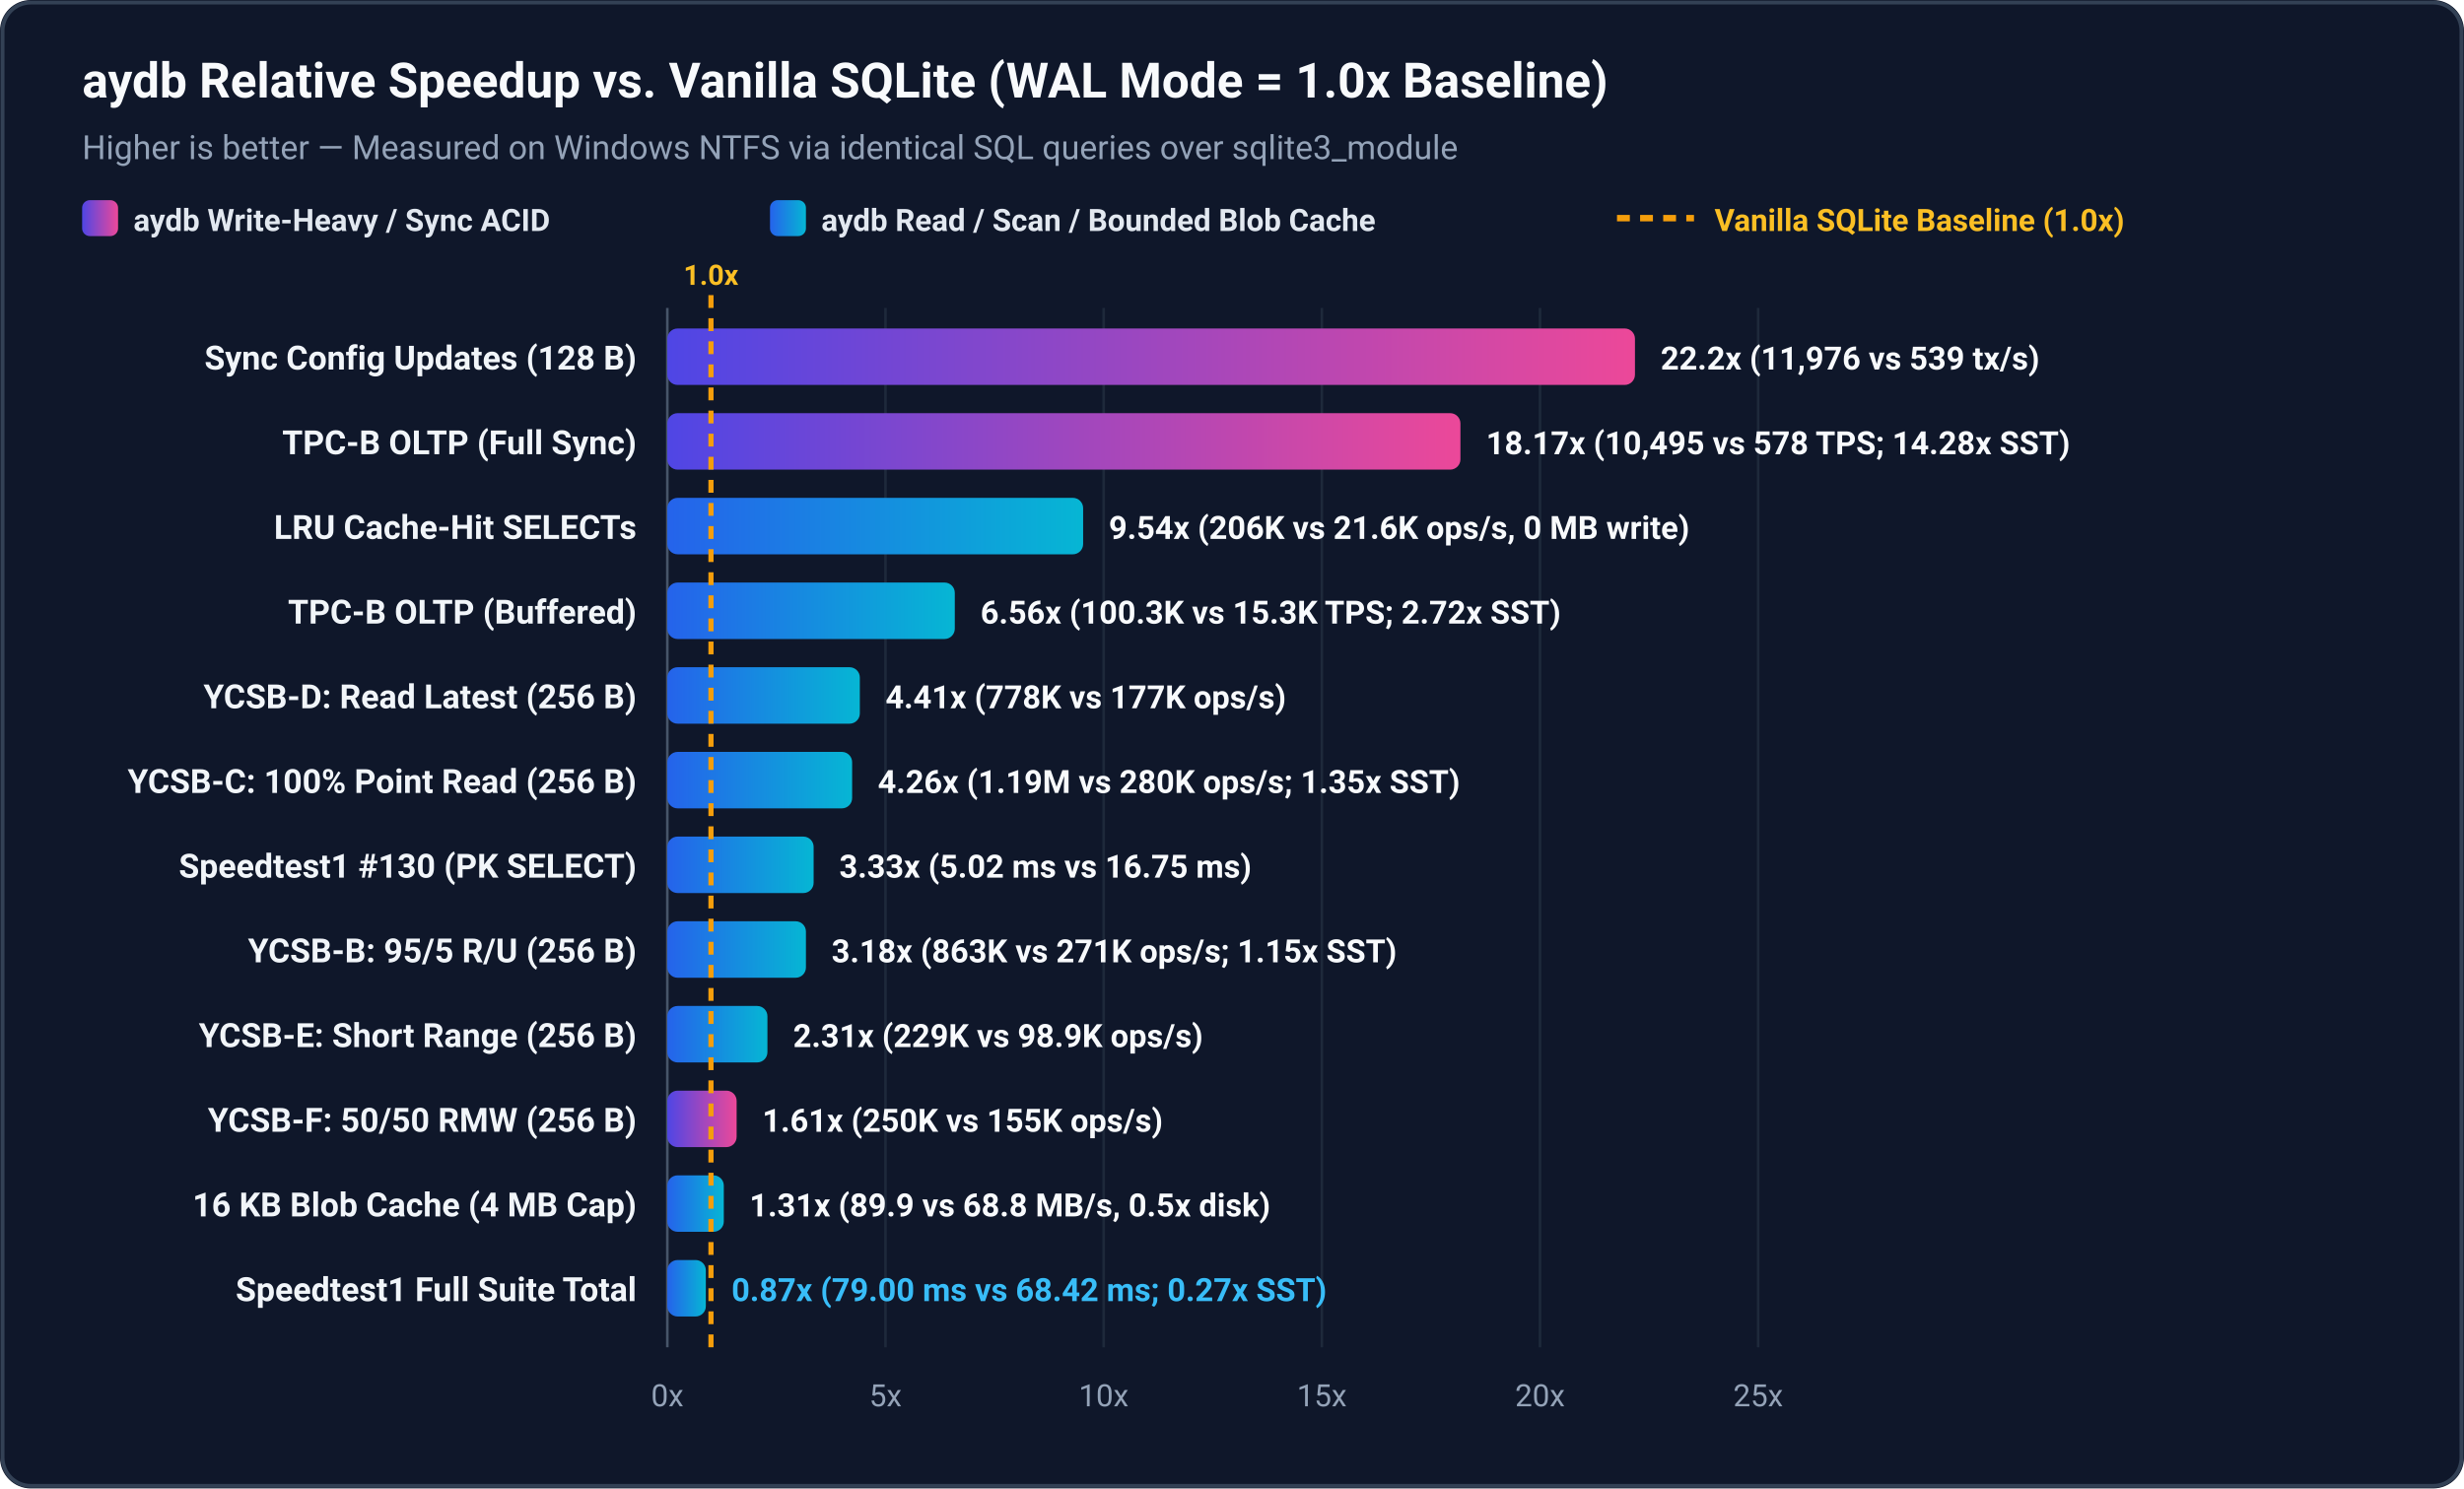
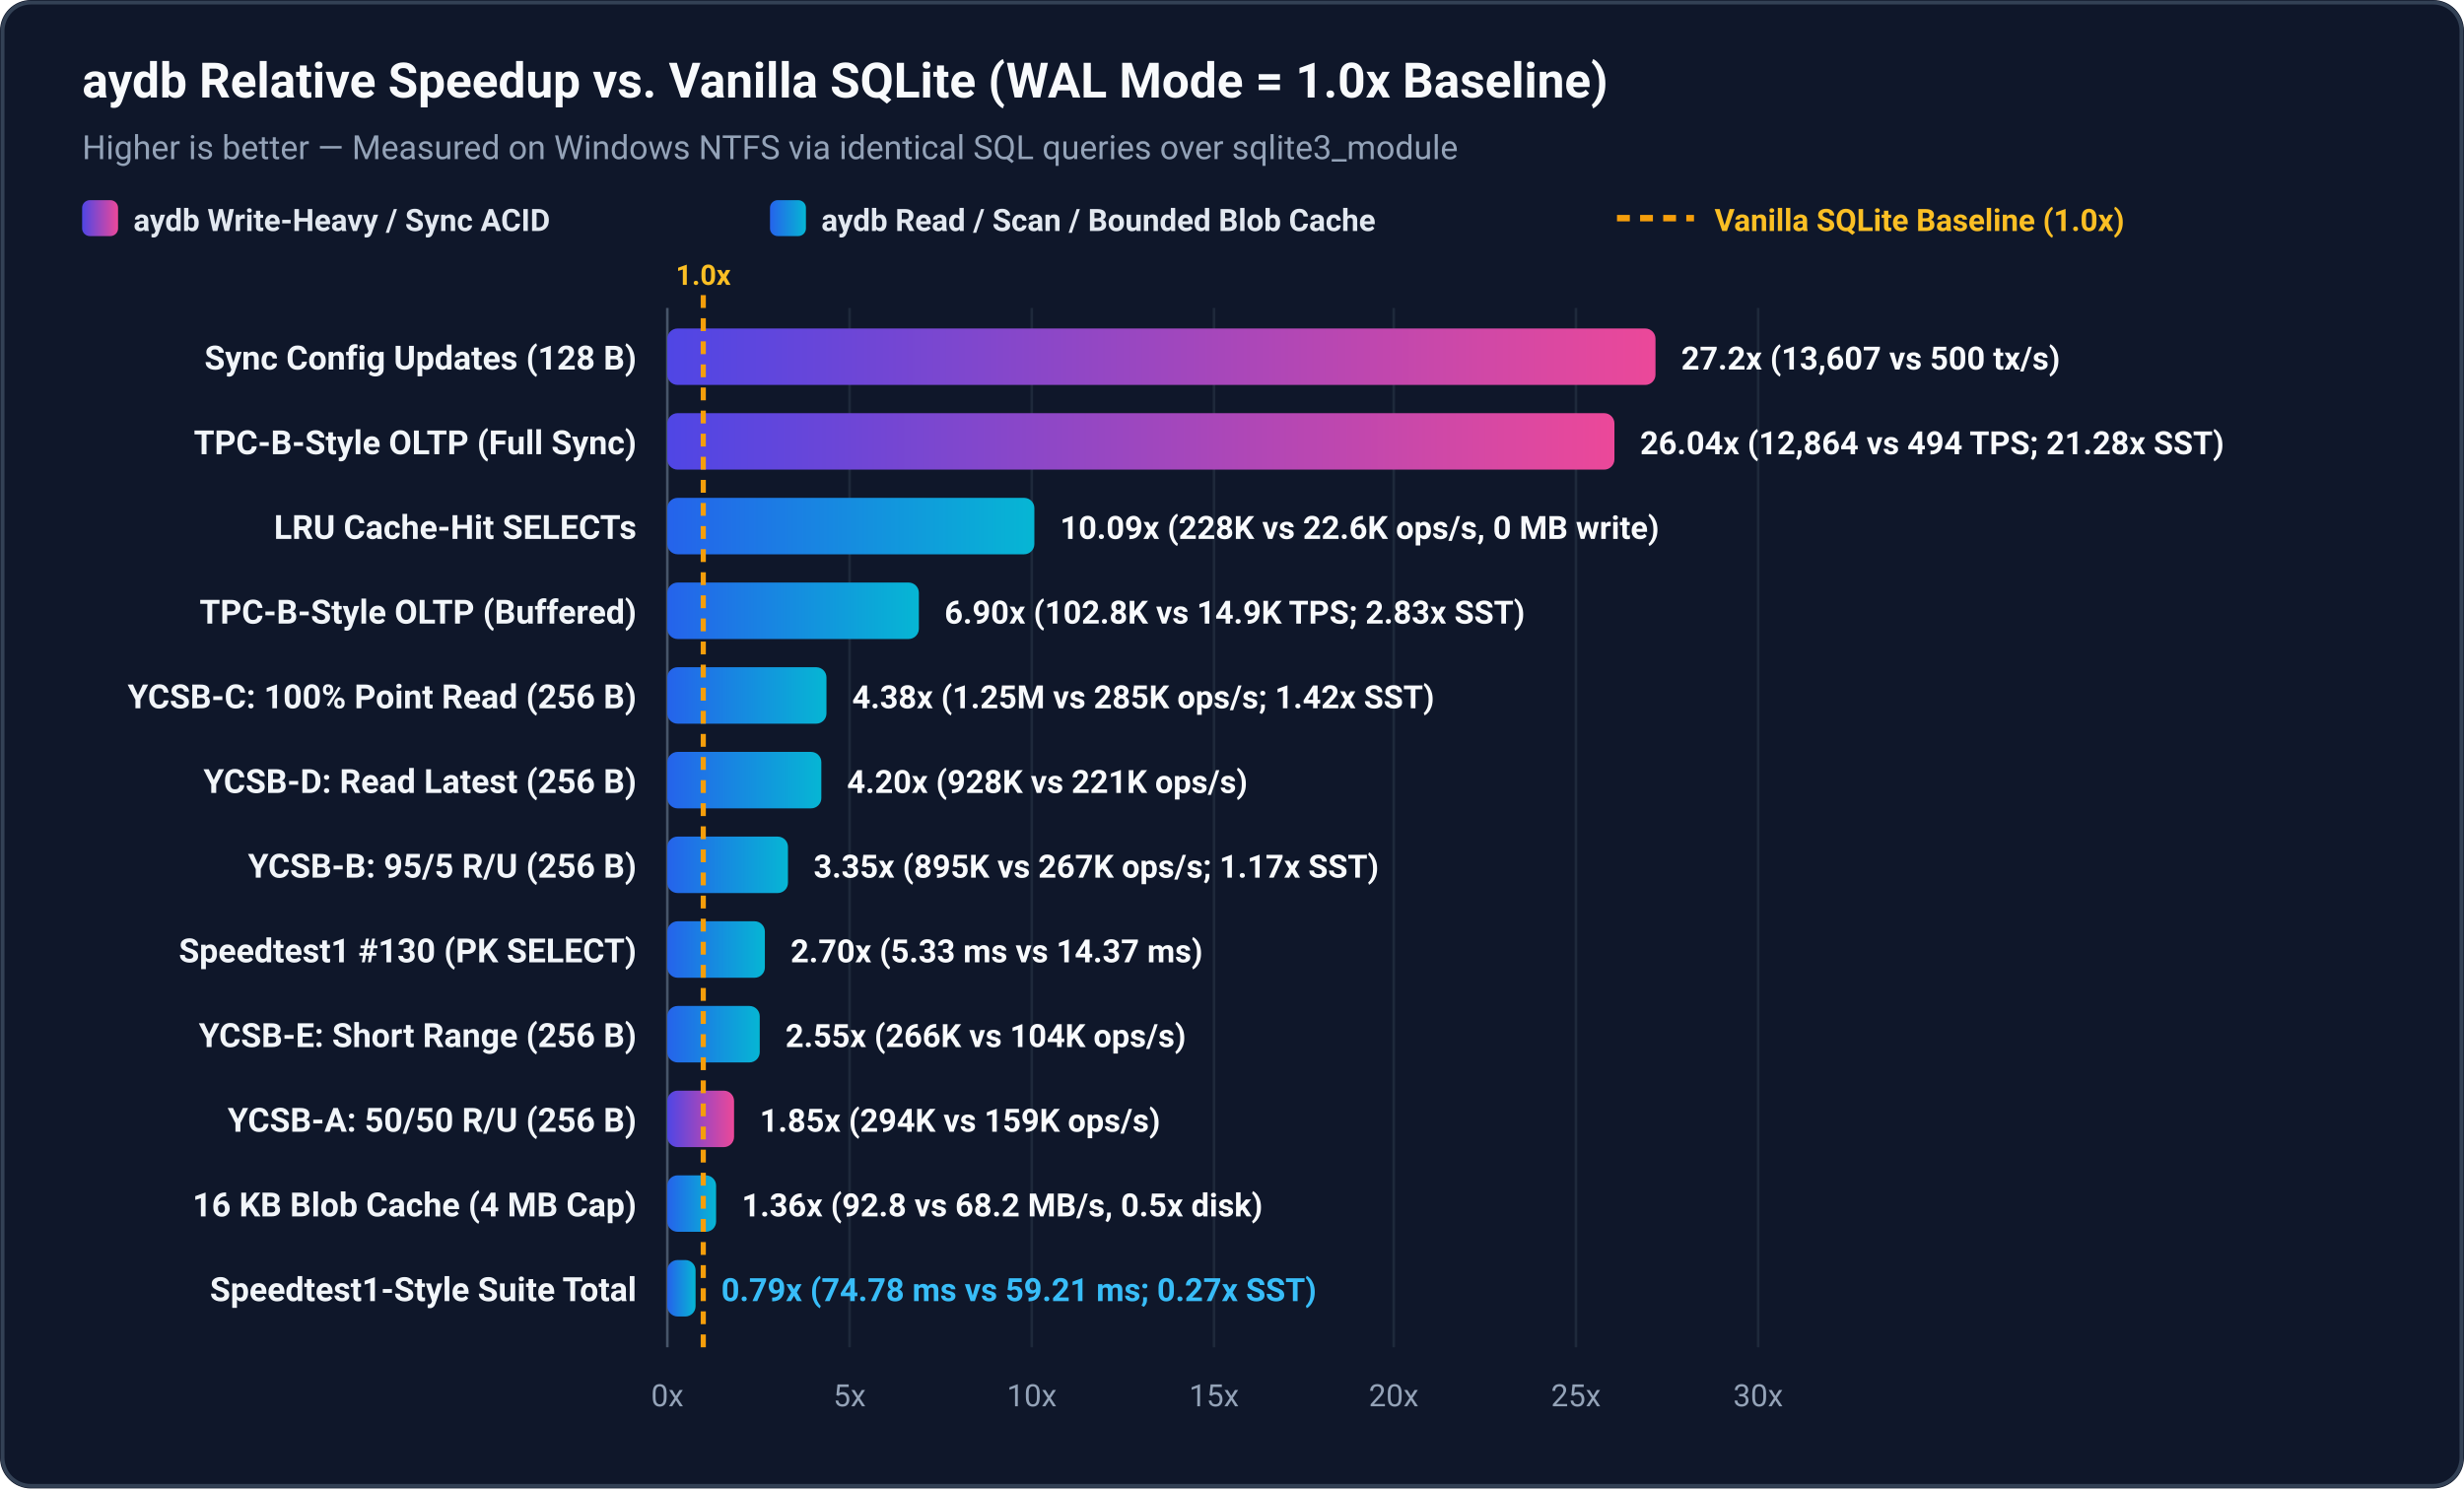
<svg xmlns="http://www.w3.org/2000/svg" viewBox="0 0 960 580" width="100%" height="100%" font-family="Segoe UI, -apple-system, BlinkMacSystemFont, Roboto, Helvetica, Arial, sans-serif">
  <defs>
    <linearGradient id="aydbGrad" x1="0%" y1="0%" x2="100%" y2="0%">
      <stop offset="0%" stop-color="#2563eb" />
      <stop offset="100%" stop-color="#06b6d4" />
    </linearGradient>
    <linearGradient id="aydbHotGrad" x1="0%" y1="0%" x2="100%" y2="0%">
      <stop offset="0%" stop-color="#4f46e5" />
      <stop offset="100%" stop-color="#ec4899" />
    </linearGradient>
  </defs>
  <rect width="960" height="580" rx="12" fill="#0f172a" />
  <rect x="1" y="1" width="958" height="578" rx="11" fill="none" stroke="#334155" stroke-width="1.5" />
  <text x="32" y="38" fill="#f8fafc" font-size="19" font-weight="700">aydb Relative Speedup vs. Vanilla SQLite (WAL Mode = 1.0x Baseline)</text>
  <text x="32" y="62" fill="#94a3b8" font-size="13">Higher is better — Measured on Windows NTFS via identical SQL queries over sqlite3_module</text>
  <rect x="32" y="78" width="14" height="14" rx="3" fill="url(#aydbHotGrad)" />
  <text x="52" y="90" fill="#e2e8f0" font-size="12" font-weight="600">aydb Write-Heavy / Sync ACID</text>
  <rect x="300" y="78" width="14" height="14" rx="3" fill="url(#aydbGrad)" />
  <text x="320" y="90" fill="#e2e8f0" font-size="12" font-weight="600">aydb Read / Scan / Bounded Blob Cache</text>
  <line x1="630" y1="85" x2="660" y2="85" stroke="#f59e0b" stroke-width="2.5" stroke-dasharray="5,4" />
  <text x="668" y="90" fill="#fbbf24" font-size="12" font-weight="700">Vanilla SQLite Baseline (1.0x)</text>
  <g stroke="#1e293b" stroke-width="1">
    <line x1="260" y1="120" x2="260" y2="525" stroke="#475569" />
-     <line x1="345" y1="120" x2="345" y2="525" />
-     <line x1="430" y1="120" x2="430" y2="525" />
-     <line x1="515" y1="120" x2="515" y2="525" />
-     <line x1="600" y1="120" x2="600" y2="525" />
+     <line x1="331" y1="120" x2="331" y2="525" />
+     <line x1="402" y1="120" x2="402" y2="525" />
+     <line x1="473" y1="120" x2="473" y2="525" />
+     <line x1="543" y1="120" x2="543" y2="525" />
+     <line x1="614" y1="120" x2="614" y2="525" />
    <line x1="685" y1="120" x2="685" y2="525" />
  </g>
  <g fill="#94a3b8" font-size="12" text-anchor="middle">
    <text x="260" y="548">0x</text>
-     <text x="345" y="548">5x</text>
-     <text x="430" y="548">10x</text>
-     <text x="515" y="548">15x</text>
-     <text x="600" y="548">20x</text>
-     <text x="685" y="548">25x</text>
+     <text x="331" y="548">5x</text>
+     <text x="402" y="548">10x</text>
+     <text x="473" y="548">15x</text>
+     <text x="543" y="548">20x</text>
+     <text x="614" y="548">25x</text>
+     <text x="685" y="548">30x</text>
  </g>
  <text x="248" y="144" fill="#f1f5f9" font-size="13" font-weight="600" text-anchor="end">Sync Config Updates (128 B)</text>
-   <rect x="260" y="128" width="377" height="22" rx="4" fill="url(#aydbHotGrad)" />
-   <text x="647" y="144" fill="#f8fafc" font-size="12.5" font-weight="700">22.2x (11,976 vs 539 tx/s)</text>
-   <text x="248" y="177" fill="#f1f5f9" font-size="13" font-weight="600" text-anchor="end">TPC-B OLTP (Full Sync)</text>
-   <rect x="260" y="161" width="309" height="22" rx="4" fill="url(#aydbHotGrad)" />
-   <text x="579" y="177" fill="#f8fafc" font-size="12.5" font-weight="700">18.17x (10,495 vs 578 TPS; 14.28x SST)</text>
+   <rect x="260" y="128" width="385" height="22" rx="4" fill="url(#aydbHotGrad)" />
+   <text x="655" y="144" fill="#f8fafc" font-size="12.5" font-weight="700">27.2x (13,607 vs 500 tx/s)</text>
+   <text x="248" y="177" fill="#f1f5f9" font-size="13" font-weight="600" text-anchor="end">TPC-B-Style OLTP (Full Sync)</text>
+   <rect x="260" y="161" width="369" height="22" rx="4" fill="url(#aydbHotGrad)" />
+   <text x="639" y="177" fill="#f8fafc" font-size="12.5" font-weight="700">26.04x (12,864 vs 494 TPS; 21.28x SST)</text>
  <text x="248" y="210" fill="#f1f5f9" font-size="13" font-weight="600" text-anchor="end">LRU Cache-Hit SELECTs</text>
-   <rect x="260" y="194" width="162" height="22" rx="4" fill="url(#aydbGrad)" />
-   <text x="432" y="210" fill="#f8fafc" font-size="12.5" font-weight="700">9.54x (206K vs 21.6K ops/s, 0 MB write)</text>
-   <text x="248" y="243" fill="#f1f5f9" font-size="13" font-weight="600" text-anchor="end">TPC-B OLTP (Buffered)</text>
-   <rect x="260" y="227" width="112" height="22" rx="4" fill="url(#aydbGrad)" />
-   <text x="382" y="243" fill="#f8fafc" font-size="12.5" font-weight="700">6.56x (100.3K vs 15.3K TPS; 2.72x SST)</text>
-   <text x="248" y="276" fill="#f1f5f9" font-size="13" font-weight="600" text-anchor="end">YCSB-D: Read Latest (256 B)</text>
-   <rect x="260" y="260" width="75" height="22" rx="4" fill="url(#aydbGrad)" />
-   <text x="345" y="276" fill="#f8fafc" font-size="12.5" font-weight="700">4.41x (778K vs 177K ops/s)</text>
-   <text x="248" y="309" fill="#f1f5f9" font-size="13" font-weight="600" text-anchor="end">YCSB-C: 100% Point Read (256 B)</text>
-   <rect x="260" y="293" width="72" height="22" rx="4" fill="url(#aydbGrad)" />
-   <text x="342" y="309" fill="#f8fafc" font-size="12.5" font-weight="700">4.26x (1.19M vs 280K ops/s; 1.35x SST)</text>
-   <text x="248" y="342" fill="#f1f5f9" font-size="13" font-weight="600" text-anchor="end">Speedtest1 #130 (PK SELECT)</text>
-   <rect x="260" y="326" width="57" height="22" rx="4" fill="url(#aydbGrad)" />
-   <text x="327" y="342" fill="#f8fafc" font-size="12.5" font-weight="700">3.33x (5.02 ms vs 16.75 ms)</text>
-   <text x="248" y="375" fill="#f1f5f9" font-size="13" font-weight="600" text-anchor="end">YCSB-B: 95/5 R/U (256 B)</text>
-   <rect x="260" y="359" width="54" height="22" rx="4" fill="url(#aydbGrad)" />
-   <text x="324" y="375" fill="#f8fafc" font-size="12.5" font-weight="700">3.18x (863K vs 271K ops/s; 1.15x SST)</text>
+   <rect x="260" y="194" width="143" height="22" rx="4" fill="url(#aydbGrad)" />
+   <text x="413" y="210" fill="#f8fafc" font-size="12.5" font-weight="700">10.09x (228K vs 22.6K ops/s, 0 MB write)</text>
+   <text x="248" y="243" fill="#f1f5f9" font-size="13" font-weight="600" text-anchor="end">TPC-B-Style OLTP (Buffered)</text>
+   <rect x="260" y="227" width="98" height="22" rx="4" fill="url(#aydbGrad)" />
+   <text x="368" y="243" fill="#f8fafc" font-size="12.5" font-weight="700">6.90x (102.8K vs 14.9K TPS; 2.83x SST)</text>
+   <text x="248" y="276" fill="#f1f5f9" font-size="13" font-weight="600" text-anchor="end">YCSB-C: 100% Point Read (256 B)</text>
+   <rect x="260" y="260" width="62" height="22" rx="4" fill="url(#aydbGrad)" />
+   <text x="332" y="276" fill="#f8fafc" font-size="12.5" font-weight="700">4.38x (1.25M vs 285K ops/s; 1.42x SST)</text>
+   <text x="248" y="309" fill="#f1f5f9" font-size="13" font-weight="600" text-anchor="end">YCSB-D: Read Latest (256 B)</text>
+   <rect x="260" y="293" width="60" height="22" rx="4" fill="url(#aydbGrad)" />
+   <text x="330" y="309" fill="#f8fafc" font-size="12.5" font-weight="700">4.20x (928K vs 221K ops/s)</text>
+   <text x="248" y="342" fill="#f1f5f9" font-size="13" font-weight="600" text-anchor="end">YCSB-B: 95/5 R/U (256 B)</text>
+   <rect x="260" y="326" width="47" height="22" rx="4" fill="url(#aydbGrad)" />
+   <text x="317" y="342" fill="#f8fafc" font-size="12.5" font-weight="700">3.35x (895K vs 267K ops/s; 1.17x SST)</text>
+   <text x="248" y="375" fill="#f1f5f9" font-size="13" font-weight="600" text-anchor="end">Speedtest1 #130 (PK SELECT)</text>
+   <rect x="260" y="359" width="38" height="22" rx="4" fill="url(#aydbGrad)" />
+   <text x="308" y="375" fill="#f8fafc" font-size="12.5" font-weight="700">2.70x (5.33 ms vs 14.37 ms)</text>
  <text x="248" y="408" fill="#f1f5f9" font-size="13" font-weight="600" text-anchor="end">YCSB-E: Short Range (256 B)</text>
-   <rect x="260" y="392" width="39" height="22" rx="4" fill="url(#aydbGrad)" />
-   <text x="309" y="408" fill="#f8fafc" font-size="12.5" font-weight="700">2.31x (229K vs 98.9K ops/s)</text>
-   <text x="248" y="441" fill="#f1f5f9" font-size="13" font-weight="600" text-anchor="end">YCSB-F: 50/50 RMW (256 B)</text>
-   <rect x="260" y="425" width="27" height="22" rx="4" fill="url(#aydbHotGrad)" />
-   <text x="297" y="441" fill="#f8fafc" font-size="12.5" font-weight="700">1.61x (250K vs 155K ops/s)</text>
+   <rect x="260" y="392" width="36" height="22" rx="4" fill="url(#aydbGrad)" />
+   <text x="306" y="408" fill="#f8fafc" font-size="12.5" font-weight="700">2.55x (266K vs 104K ops/s)</text>
+   <text x="248" y="441" fill="#f1f5f9" font-size="13" font-weight="600" text-anchor="end">YCSB-A: 50/50 R/U (256 B)</text>
+   <rect x="260" y="425" width="26" height="22" rx="4" fill="url(#aydbHotGrad)" />
+   <text x="296" y="441" fill="#f8fafc" font-size="12.5" font-weight="700">1.85x (294K vs 159K ops/s)</text>
  <text x="248" y="474" fill="#f1f5f9" font-size="13" font-weight="600" text-anchor="end">16 KB Blob Cache (4 MB Cap)</text>
-   <rect x="260" y="458" width="22" height="22" rx="4" fill="url(#aydbGrad)" />
-   <text x="292" y="474" fill="#f8fafc" font-size="12.5" font-weight="700">1.31x (89.9 vs 68.8 MB/s, 0.5x disk)</text>
-   <text x="248" y="507" fill="#f1f5f9" font-size="13" font-weight="600" text-anchor="end">Speedtest1 Full Suite Total</text>
-   <rect x="260" y="491" width="15" height="22" rx="4" fill="url(#aydbGrad)" />
-   <text x="285" y="507" fill="#38bdf8" font-size="12.5" font-weight="700">0.87x (79.00 ms vs 68.42 ms; 0.27x SST)</text>
-   <line x1="277" y1="115" x2="277" y2="528" stroke="#f59e0b" stroke-width="2" stroke-dasharray="5,4" />
-   <text x="277" y="111" fill="#fbbf24" font-size="11" font-weight="700" text-anchor="middle">1.0x</text>
+   <rect x="260" y="458" width="19" height="22" rx="4" fill="url(#aydbGrad)" />
+   <text x="289" y="474" fill="#f8fafc" font-size="12.5" font-weight="700">1.36x (92.8 vs 68.2 MB/s, 0.5x disk)</text>
+   <text x="248" y="507" fill="#f1f5f9" font-size="13" font-weight="600" text-anchor="end">Speedtest1-Style Suite Total</text>
+   <rect x="260" y="491" width="11" height="22" rx="4" fill="url(#aydbGrad)" />
+   <text x="281" y="507" fill="#38bdf8" font-size="12.5" font-weight="700">0.79x (74.78 ms vs 59.21 ms; 0.27x SST)</text>
+   <line x1="274" y1="115" x2="274" y2="528" stroke="#f59e0b" stroke-width="2" stroke-dasharray="5,4" />
+   <text x="274" y="111" fill="#fbbf24" font-size="11" font-weight="700" text-anchor="middle">1.0x</text>
</svg>
